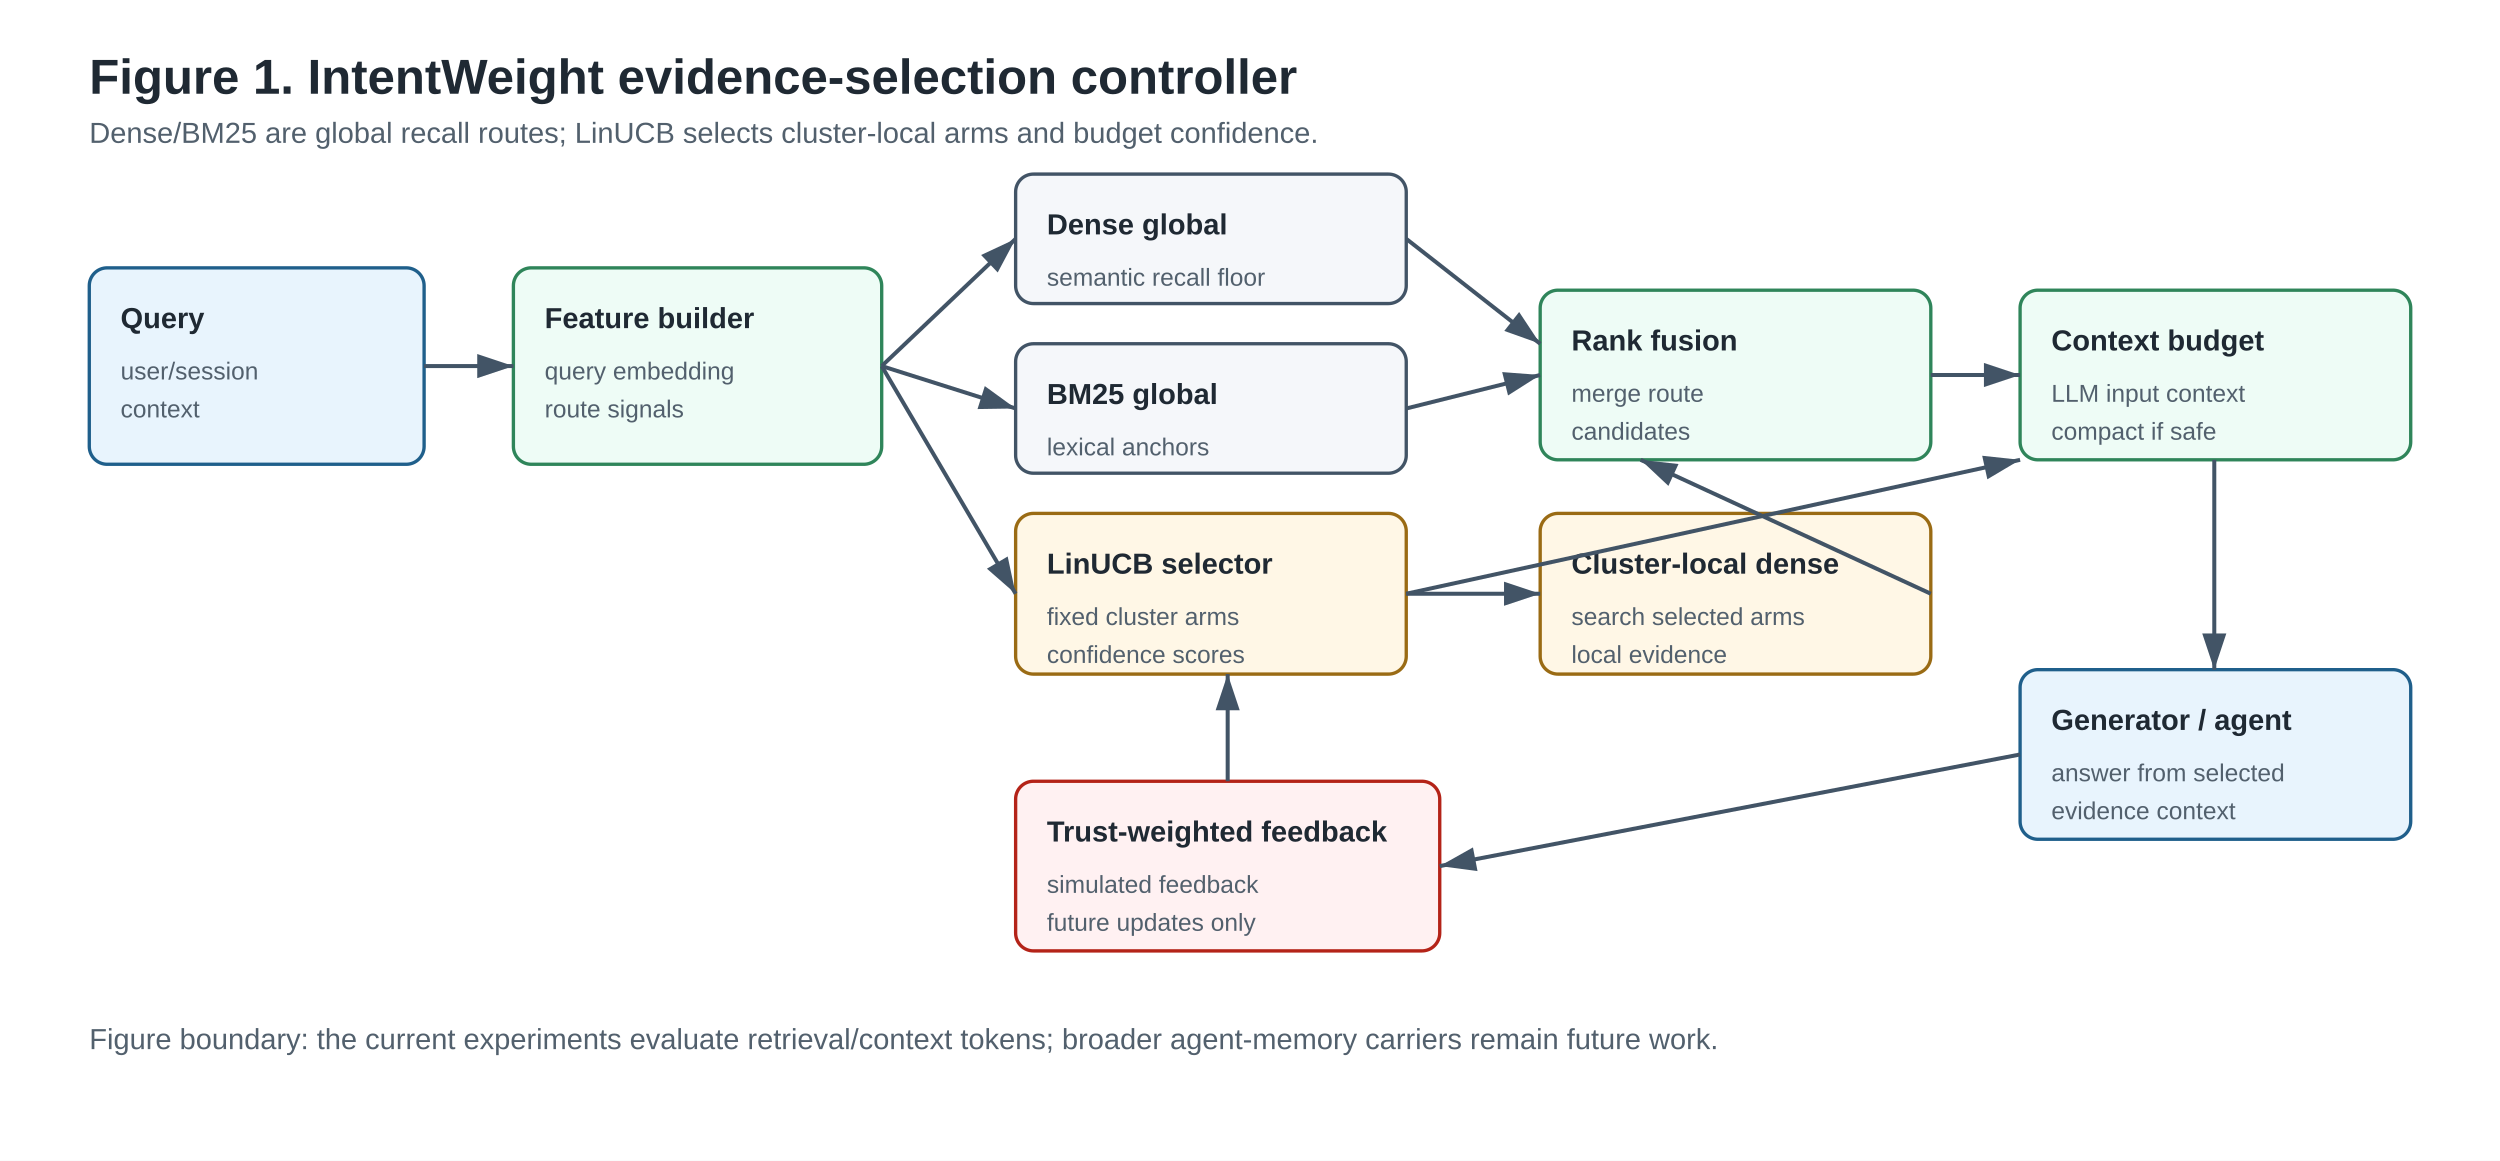
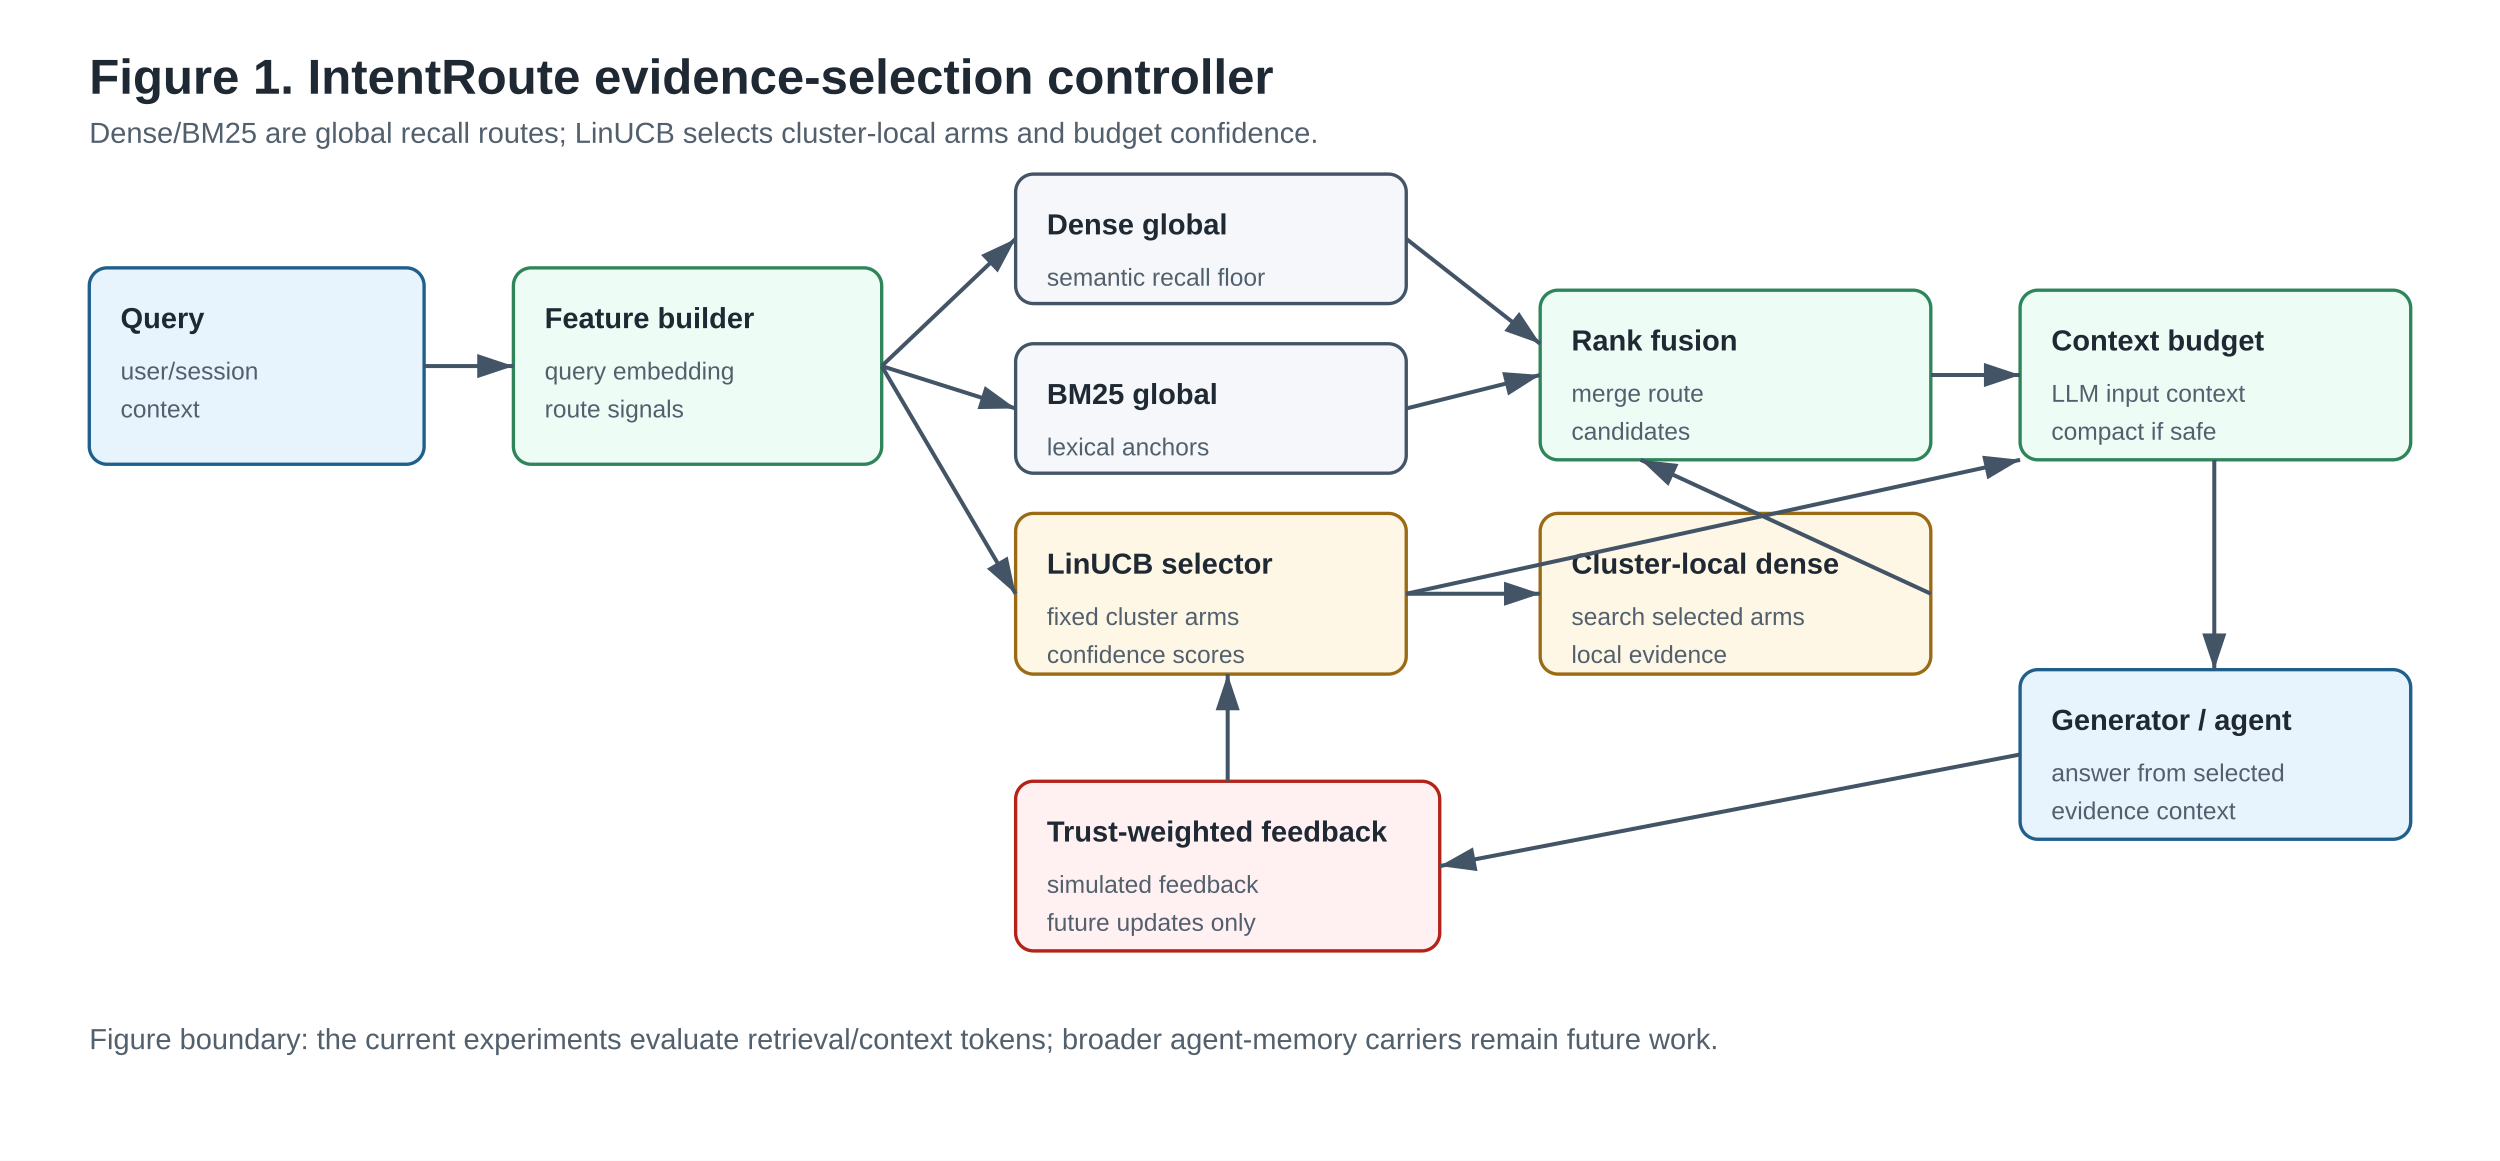
<svg xmlns="http://www.w3.org/2000/svg" width="1120" height="520" viewBox="0 0 1120 520" role="img">
  <defs>
    <marker id="arrow" markerWidth="10" markerHeight="10" refX="9" refY="3" orient="auto" markerUnits="strokeWidth">
      <path d="M0,0 L0,6 L9,3 z" fill="#425466" />
    </marker>
    <style>
text { font-family: Arial, Helvetica, sans-serif; fill: #1f2933; }
.title { font-size: 22px; font-weight: 700; }
.subtitle { font-size: 13px; fill: #52606d; }
.axis { stroke: #9aa5b1; stroke-width: 1; }
.grid { stroke: #e4e7eb; stroke-width: 1; }
.label { font-size: 12px; fill: #52606d; }
.tick { font-size: 11px; fill: #616e7c; }
.legend { font-size: 12px; fill: #323f4b; }
.box-title { font-size: 13px; font-weight: 700; }
.box-text { font-size: 11px; fill: #52606d; }
</style>
  </defs>
  <rect width="100%" height="100%" fill="#ffffff" />
-   <text x="40.0" y="42.0" class="title" text-anchor="start">Figure 1. IntentWeight evidence-selection controller</text>
+   <text x="40.0" y="42.0" class="title" text-anchor="start">Figure 1. IntentRoute evidence-selection controller</text>
  <text x="40.0" y="64.0" class="subtitle" text-anchor="start">Dense/BM25 are global recall routes; LinUCB selects cluster-local arms and budget confidence.</text>
  <rect x="40" y="120" width="150" height="88" rx="8" fill="#e8f4fd" stroke="#1f5f8b" stroke-width="1.5" />
  <text x="54.0" y="147.0" class="box-title" text-anchor="start">Query</text>
  <text x="54.0" y="170.0" class="box-text" text-anchor="start">user/session</text>
  <text x="54.0" y="187.0" class="box-text" text-anchor="start">context</text>
  <rect x="230" y="120" width="165" height="88" rx="8" fill="#eefcf6" stroke="#2f855a" stroke-width="1.5" />
  <text x="244.0" y="147.0" class="box-title" text-anchor="start">Feature builder</text>
  <text x="244.0" y="170.0" class="box-text" text-anchor="start">query embedding</text>
  <text x="244.0" y="187.0" class="box-text" text-anchor="start">route signals</text>
  <rect x="455" y="78" width="175" height="58" rx="8" fill="#f5f7fa" stroke="#425466" stroke-width="1.5" />
  <text x="469.0" y="105.0" class="box-title" text-anchor="start">Dense global</text>
  <text x="469.0" y="128.0" class="box-text" text-anchor="start">semantic recall floor</text>
  <rect x="455" y="154" width="175" height="58" rx="8" fill="#f5f7fa" stroke="#425466" stroke-width="1.5" />
  <text x="469.0" y="181.0" class="box-title" text-anchor="start">BM25 global</text>
  <text x="469.0" y="204.0" class="box-text" text-anchor="start">lexical anchors</text>
  <rect x="455" y="230" width="175" height="72" rx="8" fill="#fff7e6" stroke="#9a6b14" stroke-width="1.5" />
  <text x="469.0" y="257.0" class="box-title" text-anchor="start">LinUCB selector</text>
  <text x="469.0" y="280.0" class="box-text" text-anchor="start">fixed cluster arms</text>
  <text x="469.0" y="297.0" class="box-text" text-anchor="start">confidence scores</text>
  <rect x="690" y="230" width="175" height="72" rx="8" fill="#fff7e6" stroke="#9a6b14" stroke-width="1.5" />
  <text x="704.0" y="257.0" class="box-title" text-anchor="start">Cluster-local dense</text>
  <text x="704.0" y="280.0" class="box-text" text-anchor="start">search selected arms</text>
  <text x="704.0" y="297.0" class="box-text" text-anchor="start">local evidence</text>
  <rect x="690" y="130" width="175" height="76" rx="8" fill="#eefcf6" stroke="#2f855a" stroke-width="1.5" />
  <text x="704.0" y="157.0" class="box-title" text-anchor="start">Rank fusion</text>
  <text x="704.0" y="180.0" class="box-text" text-anchor="start">merge route</text>
  <text x="704.0" y="197.0" class="box-text" text-anchor="start">candidates</text>
  <rect x="905" y="130" width="175" height="76" rx="8" fill="#eefcf6" stroke="#2f855a" stroke-width="1.5" />
  <text x="919.0" y="157.0" class="box-title" text-anchor="start">Context budget</text>
  <text x="919.0" y="180.0" class="box-text" text-anchor="start">LLM input context</text>
  <text x="919.0" y="197.0" class="box-text" text-anchor="start">compact if safe</text>
  <rect x="905" y="300" width="175" height="76" rx="8" fill="#e8f4fd" stroke="#1f5f8b" stroke-width="1.5" />
  <text x="919.0" y="327.0" class="box-title" text-anchor="start">Generator / agent</text>
  <text x="919.0" y="350.0" class="box-text" text-anchor="start">answer from selected</text>
  <text x="919.0" y="367.0" class="box-text" text-anchor="start">evidence context</text>
  <rect x="455" y="350" width="190" height="76" rx="8" fill="#fff1f2" stroke="#b42318" stroke-width="1.5" />
  <text x="469.0" y="377.0" class="box-title" text-anchor="start">Trust-weighted feedback</text>
  <text x="469.0" y="400.0" class="box-text" text-anchor="start">simulated feedback</text>
  <text x="469.0" y="417.0" class="box-text" text-anchor="start">future updates only</text>
  <line x1="190" y1="164" x2="230" y2="164" stroke="#425466" stroke-width="1.8" marker-end="url(#arrow)" />
  <line x1="395" y1="164" x2="455" y2="107" stroke="#425466" stroke-width="1.8" marker-end="url(#arrow)" />
  <line x1="395" y1="164" x2="455" y2="183" stroke="#425466" stroke-width="1.8" marker-end="url(#arrow)" />
  <line x1="395" y1="164" x2="455" y2="266" stroke="#425466" stroke-width="1.8" marker-end="url(#arrow)" />
  <line x1="630" y1="266" x2="690" y2="266" stroke="#425466" stroke-width="1.8" marker-end="url(#arrow)" />
  <line x1="630" y1="107" x2="690" y2="154" stroke="#425466" stroke-width="1.8" marker-end="url(#arrow)" />
  <line x1="630" y1="183" x2="690" y2="168" stroke="#425466" stroke-width="1.8" marker-end="url(#arrow)" />
  <line x1="865" y1="266" x2="735" y2="206" stroke="#425466" stroke-width="1.8" marker-end="url(#arrow)" />
  <line x1="865" y1="168" x2="905" y2="168" stroke="#425466" stroke-width="1.8" marker-end="url(#arrow)" />
  <line x1="630" y1="266" x2="905" y2="206" stroke="#425466" stroke-width="1.8" marker-end="url(#arrow)" />
  <line x1="992" y1="206" x2="992" y2="300" stroke="#425466" stroke-width="1.8" marker-end="url(#arrow)" />
  <line x1="905" y1="338" x2="645" y2="388" stroke="#425466" stroke-width="1.8" marker-end="url(#arrow)" />
  <line x1="550" y1="350" x2="550" y2="302" stroke="#425466" stroke-width="1.8" marker-end="url(#arrow)" />
  <text x="40.0" y="470.0" class="subtitle" text-anchor="start">Figure boundary: the current experiments evaluate retrieval/context tokens; broader agent-memory carriers remain future work.</text>
</svg>
